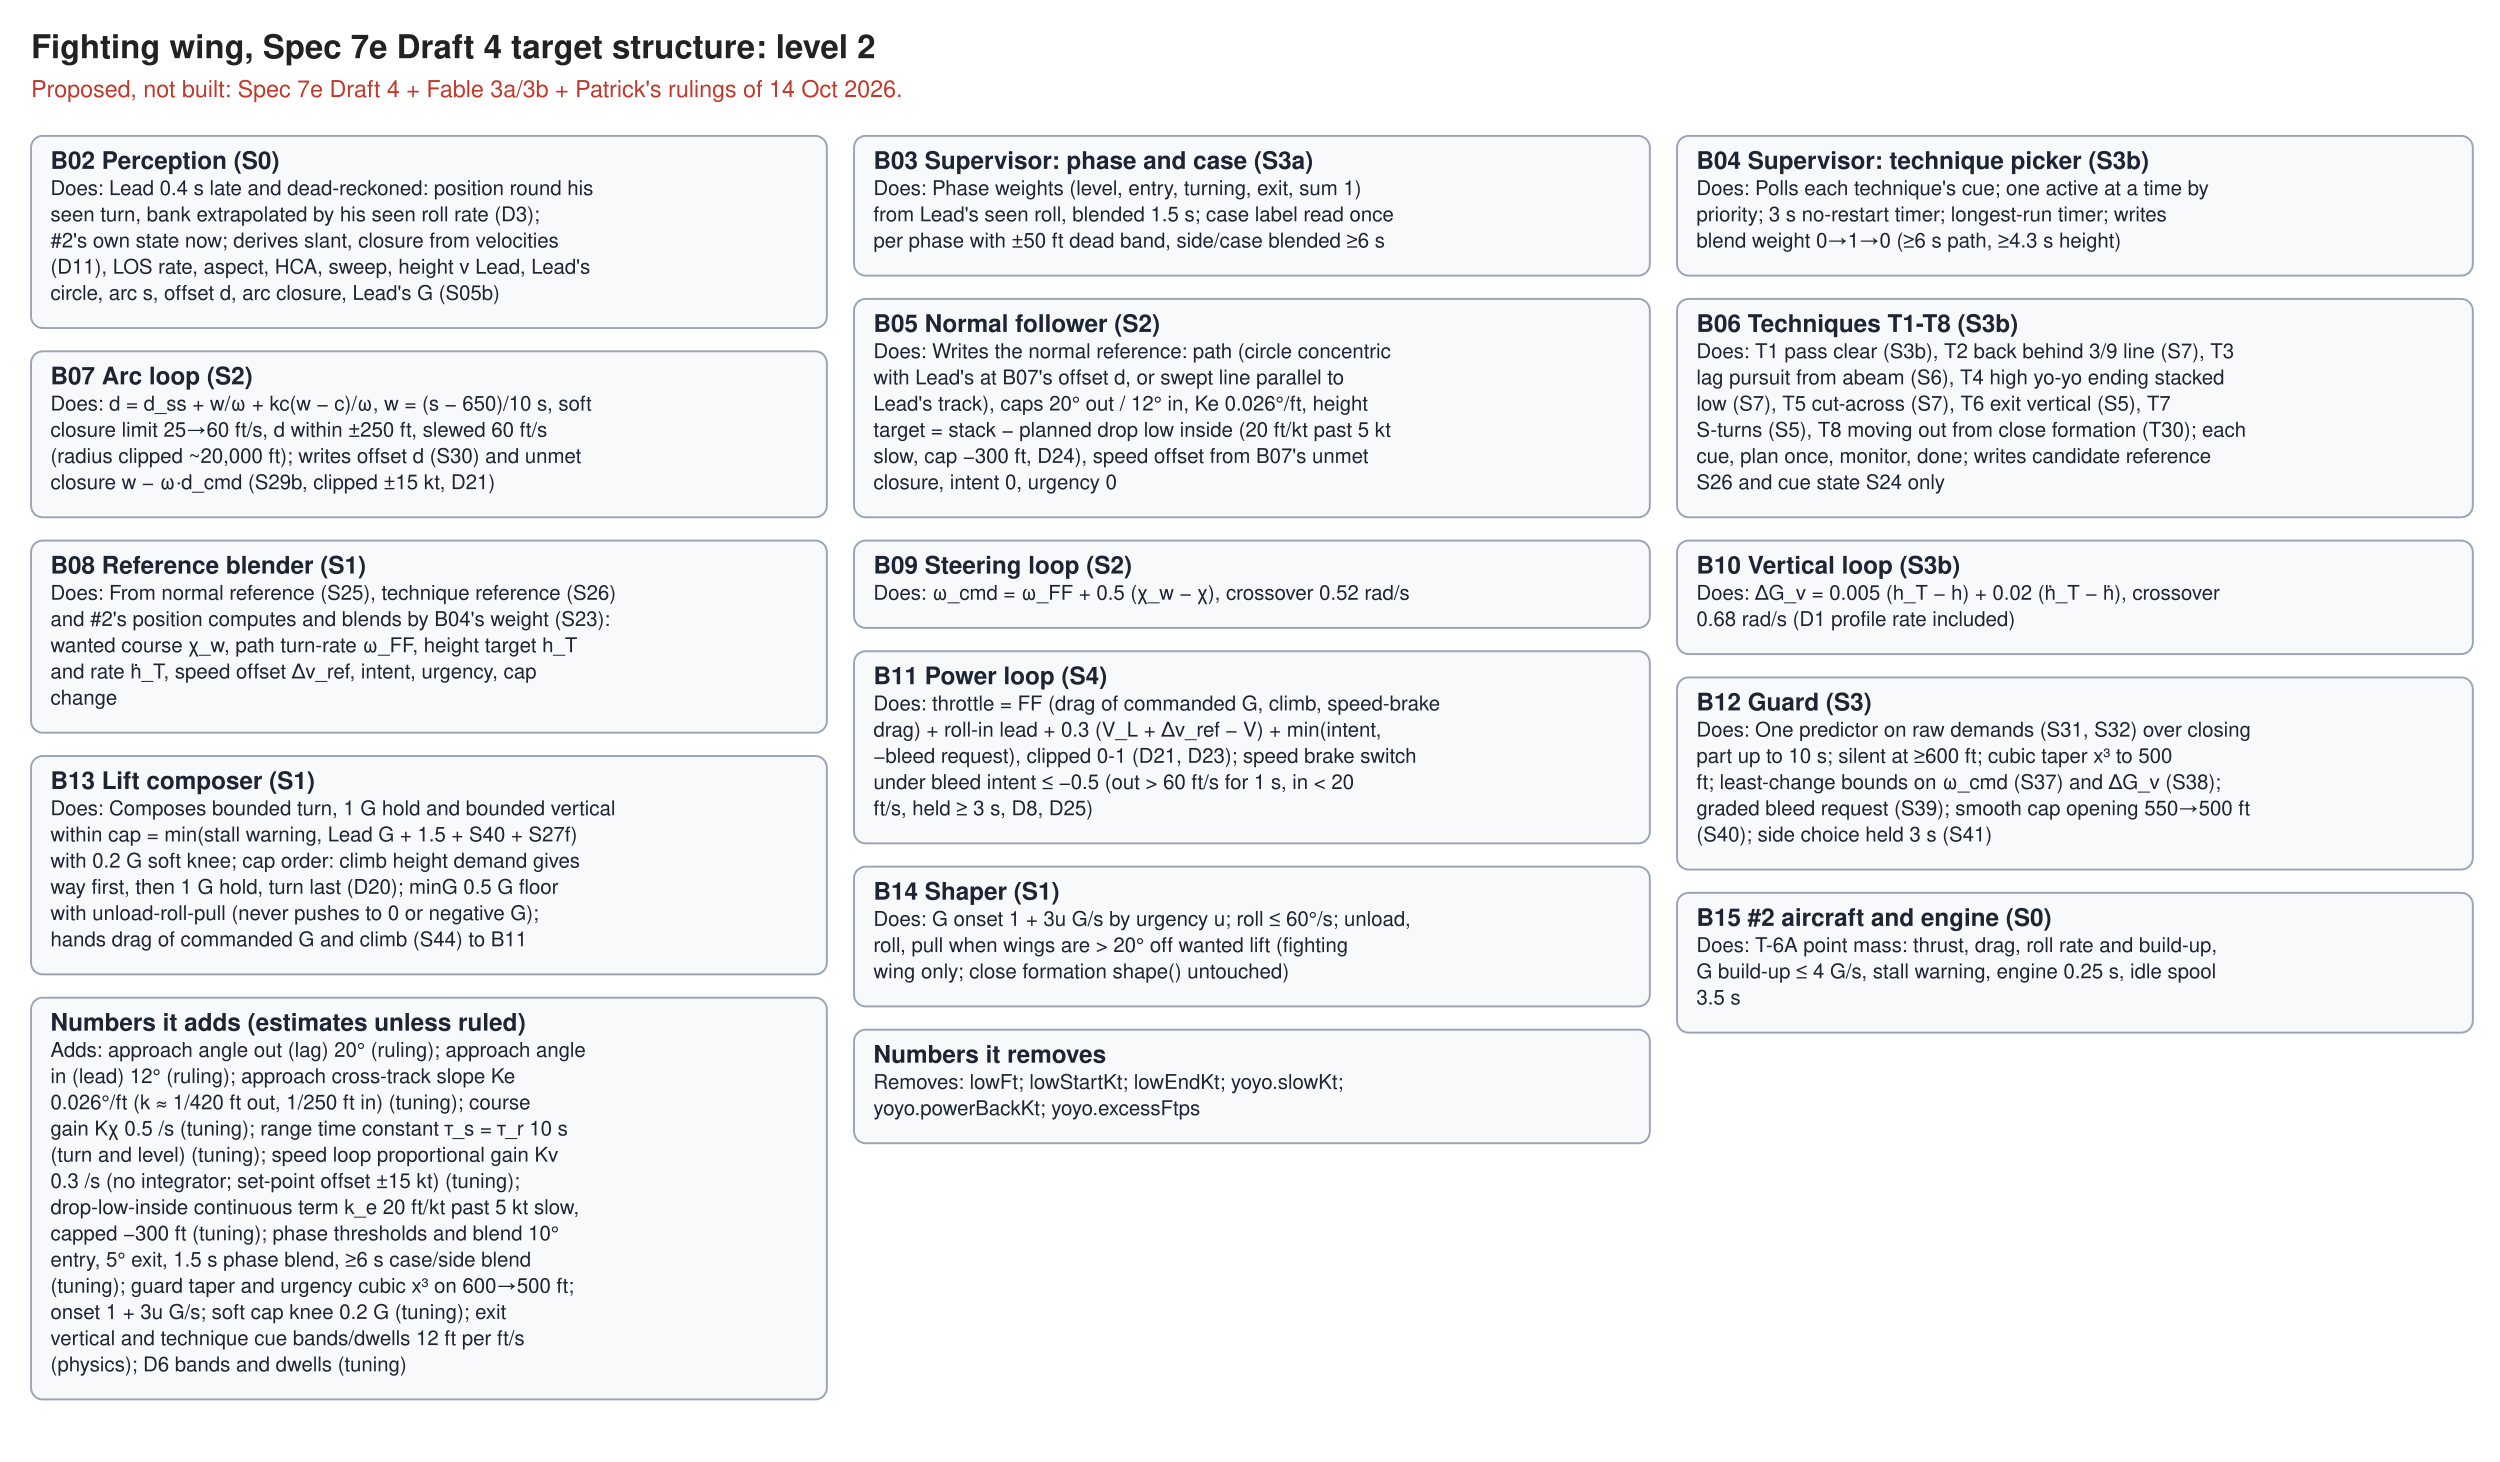
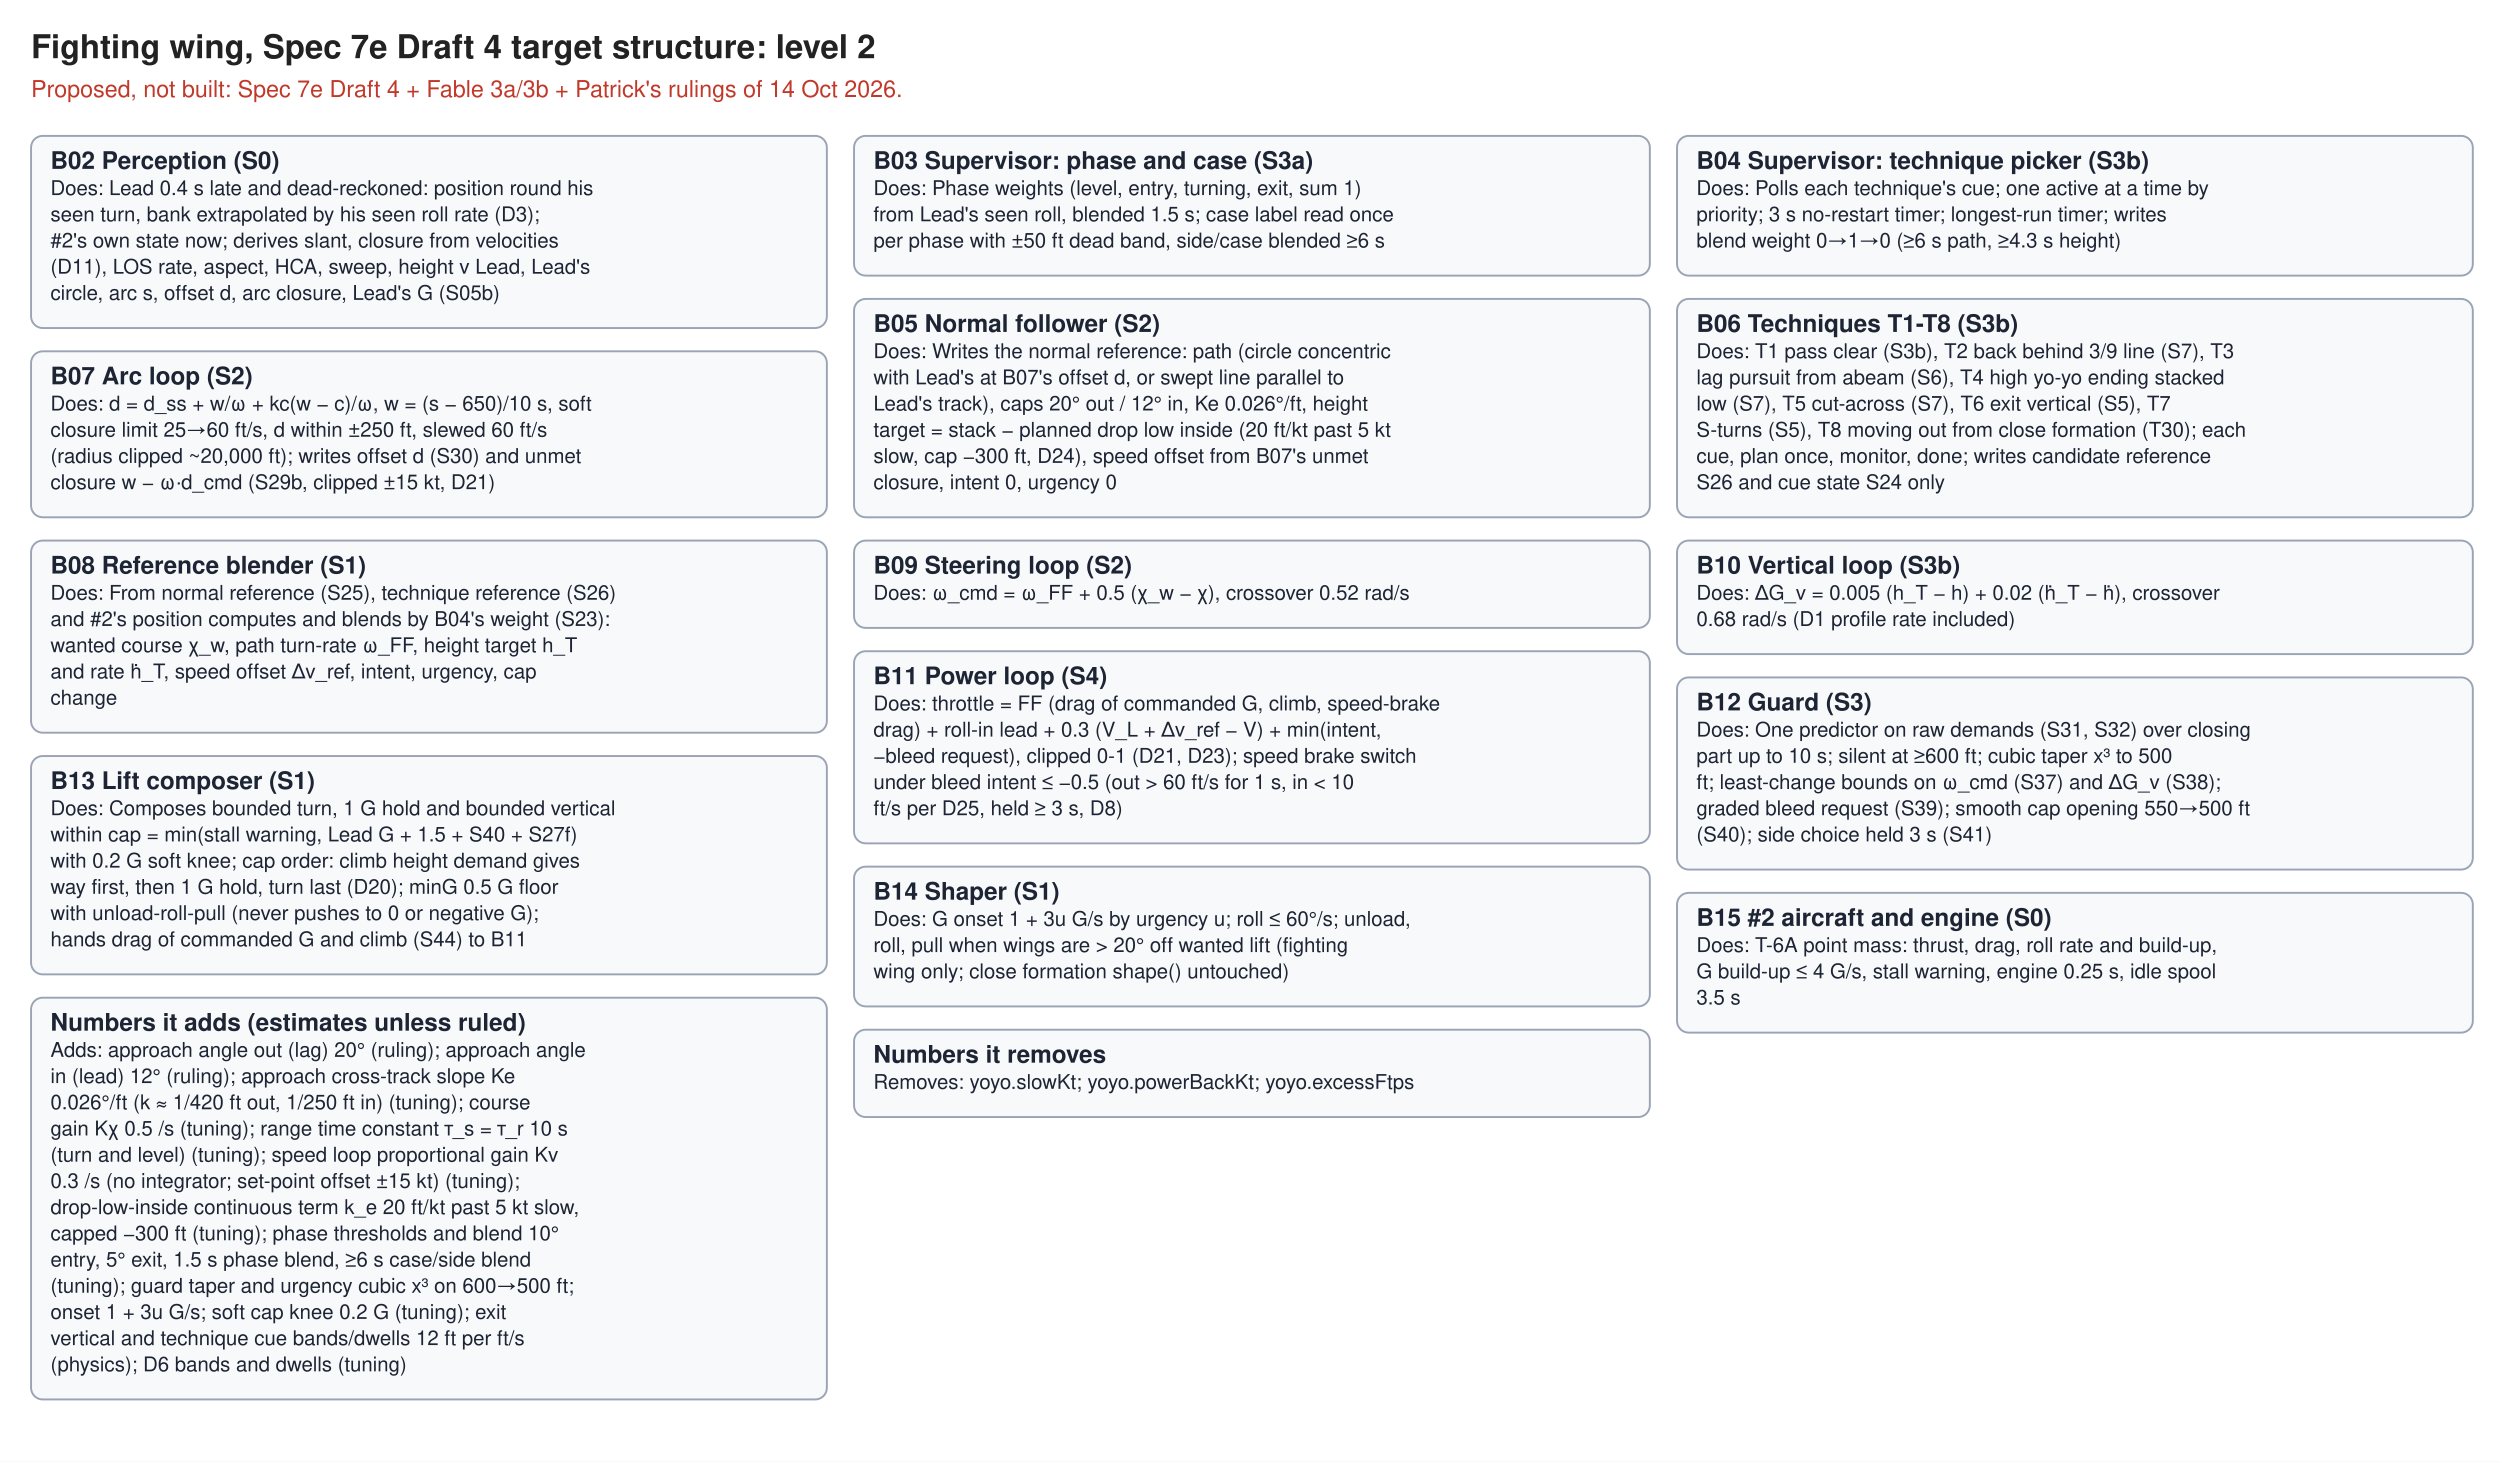
<svg xmlns="http://www.w3.org/2000/svg" viewBox="0 0 1288 753" width="1288" height="753" font-family="Helvetica, Arial, sans-serif">
  <rect width="100%" height="100%" fill="#ffffff" />
  <text x="16" y="30" font-size="17" font-weight="bold" fill="#222">Fighting wing, Spec 7e Draft 4 target structure: level 2</text>
  <text x="16" y="50" font-size="12" fill="#c0392b">Proposed, not built: Spec 7e Draft 4 + Fable 3a/3b + Patrick's rulings of 14 Oct 2026.</text>
  <rect x="16" y="70" width="410" height="99" rx="6" fill="#f7f9fb" stroke="#9aa4b5" />
  <text x="26" y="87" font-size="12.5" font-weight="bold" fill="#1d2433">B02 Perception (S0)</text>
  <text x="26" y="100.5" font-size="10.5" fill="#1d2433">Does: Lead 0.4 s late and dead-reckoned: position round his</text>
  <text x="26" y="114" font-size="10.5" fill="#1d2433">seen turn, bank extrapolated by his seen roll rate (D3);</text>
  <text x="26" y="127.5" font-size="10.5" fill="#1d2433">#2's own state now; derives slant, closure from velocities</text>
  <text x="26" y="141" font-size="10.5" fill="#1d2433">(D11), LOS rate, aspect, HCA, sweep, height v Lead, Lead's</text>
  <text x="26" y="154.5" font-size="10.5" fill="#1d2433">circle, arc s, offset d, arc closure, Lead's G (S05b)</text>
  <rect x="440" y="70" width="410" height="72" rx="6" fill="#f7f9fb" stroke="#9aa4b5" />
  <text x="450" y="87" font-size="12.5" font-weight="bold" fill="#1d2433">B03 Supervisor: phase and case (S3a)</text>
  <text x="450" y="100.5" font-size="10.5" fill="#1d2433">Does: Phase weights (level, entry, turning, exit, sum 1)</text>
  <text x="450" y="114" font-size="10.5" fill="#1d2433">from Lead's seen roll, blended 1.5 s; case label read once</text>
  <text x="450" y="127.5" font-size="10.5" fill="#1d2433">per phase with ±50 ft dead band, side/case blended ≥6 s</text>
  <rect x="864" y="70" width="410" height="72" rx="6" fill="#f7f9fb" stroke="#9aa4b5" />
  <text x="874" y="87" font-size="12.5" font-weight="bold" fill="#1d2433">B04 Supervisor: technique picker (S3b)</text>
  <text x="874" y="100.5" font-size="10.5" fill="#1d2433">Does: Polls each technique's cue; one active at a time by</text>
  <text x="874" y="114" font-size="10.5" fill="#1d2433">priority; 3 s no-restart timer; longest-run timer; writes</text>
  <text x="874" y="127.5" font-size="10.5" fill="#1d2433">blend weight 0→1→0 (≥6 s path, ≥4.3 s height)</text>
  <rect x="440" y="154" width="410" height="112.5" rx="6" fill="#f7f9fb" stroke="#9aa4b5" />
  <text x="450" y="171" font-size="12.5" font-weight="bold" fill="#1d2433">B05 Normal follower (S2)</text>
  <text x="450" y="184.5" font-size="10.5" fill="#1d2433">Does: Writes the normal reference: path (circle concentric</text>
  <text x="450" y="198" font-size="10.5" fill="#1d2433">with Lead's at B07's offset d, or swept line parallel to</text>
  <text x="450" y="211.5" font-size="10.5" fill="#1d2433">Lead's track), caps 20° out / 12° in, Ke 0.026°/ft, height</text>
  <text x="450" y="225" font-size="10.5" fill="#1d2433">target = stack − planned drop low inside (20 ft/kt past 5 kt</text>
  <text x="450" y="238.5" font-size="10.5" fill="#1d2433">slow, cap −300 ft, D24), speed offset from B07's unmet</text>
  <text x="450" y="252" font-size="10.5" fill="#1d2433">closure, intent 0, urgency 0</text>
  <rect x="864" y="154" width="410" height="112.5" rx="6" fill="#f7f9fb" stroke="#9aa4b5" />
  <text x="874" y="171" font-size="12.5" font-weight="bold" fill="#1d2433">B06 Techniques T1-T8 (S3b)</text>
  <text x="874" y="184.5" font-size="10.5" fill="#1d2433">Does: T1 pass clear (S3b), T2 back behind 3/9 line (S7), T3</text>
  <text x="874" y="198" font-size="10.5" fill="#1d2433">lag pursuit from abeam (S6), T4 high yo-yo ending stacked</text>
  <text x="874" y="211.5" font-size="10.5" fill="#1d2433">low (S7), T5 cut-across (S7), T6 exit vertical (S5), T7</text>
  <text x="874" y="225" font-size="10.5" fill="#1d2433">S-turns (S5), T8 moving out from close formation (T30); each</text>
  <text x="874" y="238.5" font-size="10.5" fill="#1d2433">cue, plan once, monitor, done; writes candidate reference</text>
  <text x="874" y="252" font-size="10.5" fill="#1d2433">S26 and cue state S24 only</text>
  <rect x="16" y="181" width="410" height="85.5" rx="6" fill="#f7f9fb" stroke="#9aa4b5" />
  <text x="26" y="198" font-size="12.5" font-weight="bold" fill="#1d2433">B07 Arc loop (S2)</text>
  <text x="26" y="211.5" font-size="10.5" fill="#1d2433">Does: d = d_ss + w/ω + kc(w − c)/ω, w = (s − 650)/10 s, soft</text>
  <text x="26" y="225" font-size="10.5" fill="#1d2433">closure limit 25→60 ft/s, d within ±250 ft, slewed 60 ft/s</text>
  <text x="26" y="238.5" font-size="10.5" fill="#1d2433">(radius clipped ~20,000 ft); writes offset d (S30) and unmet</text>
  <text x="26" y="252" font-size="10.5" fill="#1d2433">closure w − ω·d_cmd (S29b, clipped ±15 kt, D21)</text>
  <rect x="16" y="278.5" width="410" height="99" rx="6" fill="#f7f9fb" stroke="#9aa4b5" />
  <text x="26" y="295.5" font-size="12.5" font-weight="bold" fill="#1d2433">B08 Reference blender (S1)</text>
  <text x="26" y="309" font-size="10.5" fill="#1d2433">Does: From normal reference (S25), technique reference (S26)</text>
  <text x="26" y="322.5" font-size="10.5" fill="#1d2433">and #2's position computes and blends by B04's weight (S23):</text>
  <text x="26" y="336" font-size="10.5" fill="#1d2433">wanted course χ_w, path turn-rate ω_FF, height target h_T</text>
  <text x="26" y="349.5" font-size="10.5" fill="#1d2433">and rate ḣ_T, speed offset Δv_ref, intent, urgency, cap</text>
  <text x="26" y="363" font-size="10.5" fill="#1d2433">change</text>
  <rect x="440" y="278.5" width="410" height="45" rx="6" fill="#f7f9fb" stroke="#9aa4b5" />
  <text x="450" y="295.5" font-size="12.5" font-weight="bold" fill="#1d2433">B09 Steering loop (S2)</text>
  <text x="450" y="309" font-size="10.5" fill="#1d2433">Does: ω_cmd = ω_FF + 0.5 (χ_w − χ), crossover 0.52 rad/s</text>
  <rect x="864" y="278.5" width="410" height="58.5" rx="6" fill="#f7f9fb" stroke="#9aa4b5" />
  <text x="874" y="295.5" font-size="12.5" font-weight="bold" fill="#1d2433">B10 Vertical loop (S3b)</text>
  <text x="874" y="309" font-size="10.5" fill="#1d2433">Does: ΔG_v = 0.005 (h_T − h) + 0.02 (ḣ_T − ḣ), crossover</text>
  <text x="874" y="322.5" font-size="10.5" fill="#1d2433">0.68 rad/s (D1 profile rate included)</text>
  <rect x="440" y="335.5" width="410" height="99" rx="6" fill="#f7f9fb" stroke="#9aa4b5" />
  <text x="450" y="352.5" font-size="12.5" font-weight="bold" fill="#1d2433">B11 Power loop (S4)</text>
  <text x="450" y="366" font-size="10.5" fill="#1d2433">Does: throttle = FF (drag of commanded G, climb, speed-brake</text>
  <text x="450" y="379.5" font-size="10.5" fill="#1d2433">drag) + roll-in lead + 0.3 (V_L + Δv_ref − V) + min(intent,</text>
  <text x="450" y="393" font-size="10.5" fill="#1d2433">−bleed request), clipped 0-1 (D21, D23); speed brake switch</text>
-   <text x="450" y="406.5" font-size="10.5" fill="#1d2433">under bleed intent ≤ −0.5 (out &gt; 60 ft/s for 1 s, in &lt; 20</text>
-   <text x="450" y="420" font-size="10.5" fill="#1d2433">ft/s, held ≥ 3 s, D8, D25)</text>
+   <text x="450" y="406.5" font-size="10.5" fill="#1d2433">under bleed intent ≤ −0.5 (out &gt; 60 ft/s for 1 s, in &lt; 10</text>
+   <text x="450" y="420" font-size="10.5" fill="#1d2433">ft/s per D25, held ≥ 3 s, D8)</text>
  <rect x="864" y="349" width="410" height="99" rx="6" fill="#f7f9fb" stroke="#9aa4b5" />
  <text x="874" y="366" font-size="12.5" font-weight="bold" fill="#1d2433">B12 Guard (S3)</text>
  <text x="874" y="379.5" font-size="10.5" fill="#1d2433">Does: One predictor on raw demands (S31, S32) over closing</text>
  <text x="874" y="393" font-size="10.5" fill="#1d2433">part up to 10 s; silent at ≥600 ft; cubic taper x³ to 500</text>
  <text x="874" y="406.5" font-size="10.5" fill="#1d2433">ft; least-change bounds on ω_cmd (S37) and ΔG_v (S38);</text>
  <text x="874" y="420" font-size="10.5" fill="#1d2433">graded bleed request (S39); smooth cap opening 550→500 ft</text>
  <text x="874" y="433.5" font-size="10.5" fill="#1d2433">(S40); side choice held 3 s (S41)</text>
  <rect x="16" y="389.5" width="410" height="112.5" rx="6" fill="#f7f9fb" stroke="#9aa4b5" />
  <text x="26" y="406.5" font-size="12.5" font-weight="bold" fill="#1d2433">B13 Lift composer (S1)</text>
  <text x="26" y="420" font-size="10.5" fill="#1d2433">Does: Composes bounded turn, 1 G hold and bounded vertical</text>
  <text x="26" y="433.5" font-size="10.5" fill="#1d2433">within cap = min(stall warning, Lead G + 1.5 + S40 + S27f)</text>
  <text x="26" y="447" font-size="10.5" fill="#1d2433">with 0.2 G soft knee; cap order: climb height demand gives</text>
  <text x="26" y="460.5" font-size="10.5" fill="#1d2433">way first, then 1 G hold, turn last (D20); minG 0.5 G floor</text>
  <text x="26" y="474" font-size="10.5" fill="#1d2433">with unload-roll-pull (never pushes to 0 or negative G);</text>
  <text x="26" y="487.5" font-size="10.5" fill="#1d2433">hands drag of commanded G and climb (S44) to B11</text>
  <rect x="440" y="446.5" width="410" height="72" rx="6" fill="#f7f9fb" stroke="#9aa4b5" />
  <text x="450" y="463.5" font-size="12.5" font-weight="bold" fill="#1d2433">B14 Shaper (S1)</text>
  <text x="450" y="477" font-size="10.5" fill="#1d2433">Does: G onset 1 + 3u G/s by urgency u; roll ≤ 60°/s; unload,</text>
  <text x="450" y="490.5" font-size="10.5" fill="#1d2433">roll, pull when wings are &gt; 20° off wanted lift (fighting</text>
  <text x="450" y="504" font-size="10.5" fill="#1d2433">wing only; close formation shape() untouched)</text>
  <rect x="864" y="460" width="410" height="72" rx="6" fill="#f7f9fb" stroke="#9aa4b5" />
  <text x="874" y="477" font-size="12.5" font-weight="bold" fill="#1d2433">B15 #2 aircraft and engine (S0)</text>
  <text x="874" y="490.5" font-size="10.5" fill="#1d2433">Does: T-6A point mass: thrust, drag, roll rate and build-up,</text>
  <text x="874" y="504" font-size="10.5" fill="#1d2433">G build-up ≤ 4 G/s, stall warning, engine 0.25 s, idle spool</text>
  <text x="874" y="517.5" font-size="10.5" fill="#1d2433">3.5 s</text>
  <rect x="16" y="514" width="410" height="207" rx="6" fill="#f7f9fb" stroke="#9aa4b5" />
  <text x="26" y="531" font-size="12.5" font-weight="bold" fill="#1d2433">Numbers it adds (estimates unless ruled)</text>
  <text x="26" y="544.5" font-size="10.5" fill="#1d2433">Adds: approach angle out (lag) 20° (ruling); approach angle</text>
  <text x="26" y="558" font-size="10.5" fill="#1d2433">in (lead) 12° (ruling); approach cross-track slope Ke</text>
  <text x="26" y="571.5" font-size="10.5" fill="#1d2433">0.026°/ft (k ≈ 1/420 ft out, 1/250 ft in) (tuning); course</text>
  <text x="26" y="585" font-size="10.5" fill="#1d2433">gain Kχ 0.5 /s (tuning); range time constant τ_s = τ_r 10 s</text>
  <text x="26" y="598.5" font-size="10.5" fill="#1d2433">(turn and level) (tuning); speed loop proportional gain Kv</text>
  <text x="26" y="612" font-size="10.5" fill="#1d2433">0.3 /s (no integrator; set-point offset ±15 kt) (tuning);</text>
  <text x="26" y="625.5" font-size="10.5" fill="#1d2433">drop-low-inside continuous term k_e 20 ft/kt past 5 kt slow,</text>
  <text x="26" y="639" font-size="10.5" fill="#1d2433">capped −300 ft (tuning); phase thresholds and blend 10°</text>
  <text x="26" y="652.5" font-size="10.5" fill="#1d2433">entry, 5° exit, 1.5 s phase blend, ≥6 s case/side blend</text>
  <text x="26" y="666" font-size="10.5" fill="#1d2433">(tuning); guard taper and urgency cubic x³ on 600→500 ft;</text>
  <text x="26" y="679.5" font-size="10.5" fill="#1d2433">onset 1 + 3u G/s; soft cap knee 0.2 G (tuning); exit</text>
  <text x="26" y="693" font-size="10.5" fill="#1d2433">vertical and technique cue bands/dwells 12 ft per ft/s</text>
  <text x="26" y="706.5" font-size="10.5" fill="#1d2433">(physics); D6 bands and dwells (tuning)</text>
-   <rect x="440" y="530.5" width="410" height="58.5" rx="6" fill="#f7f9fb" stroke="#9aa4b5" />
+   <rect x="440" y="530.5" width="410" height="45" rx="6" fill="#f7f9fb" stroke="#9aa4b5" />
  <text x="450" y="547.5" font-size="12.5" font-weight="bold" fill="#1d2433">Numbers it removes</text>
-   <text x="450" y="561" font-size="10.5" fill="#1d2433">Removes: lowFt; lowStartKt; lowEndKt; yoyo.slowKt;</text>
-   <text x="450" y="574.5" font-size="10.5" fill="#1d2433">yoyo.powerBackKt; yoyo.excessFtps</text>
+   <text x="450" y="561" font-size="10.5" fill="#1d2433">Removes: yoyo.slowKt; yoyo.powerBackKt; yoyo.excessFtps</text>
</svg>
